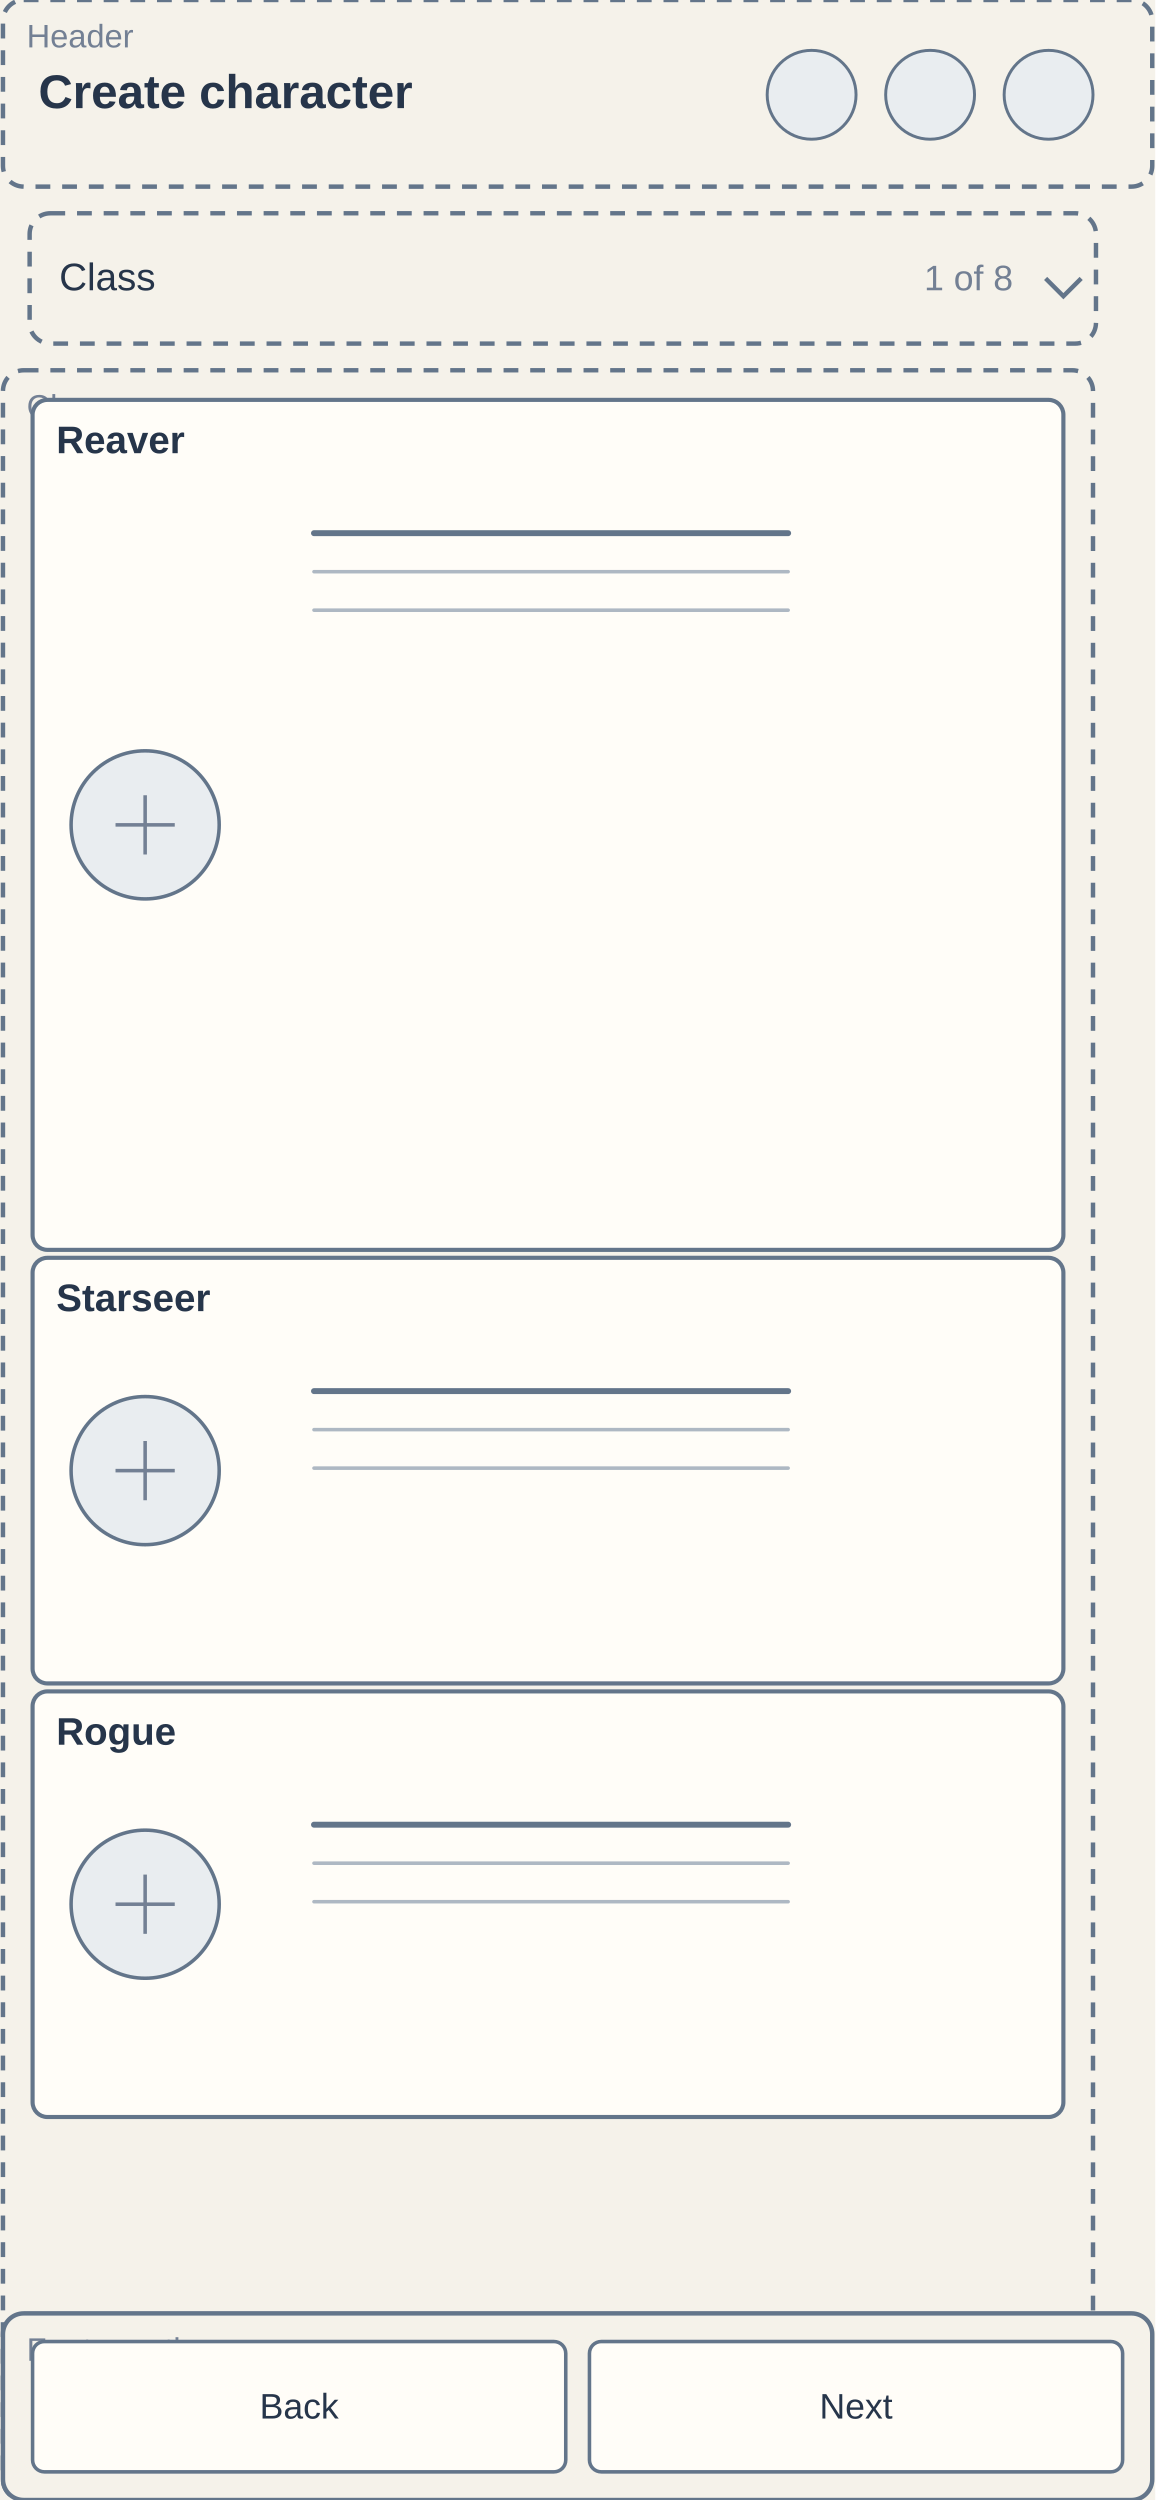
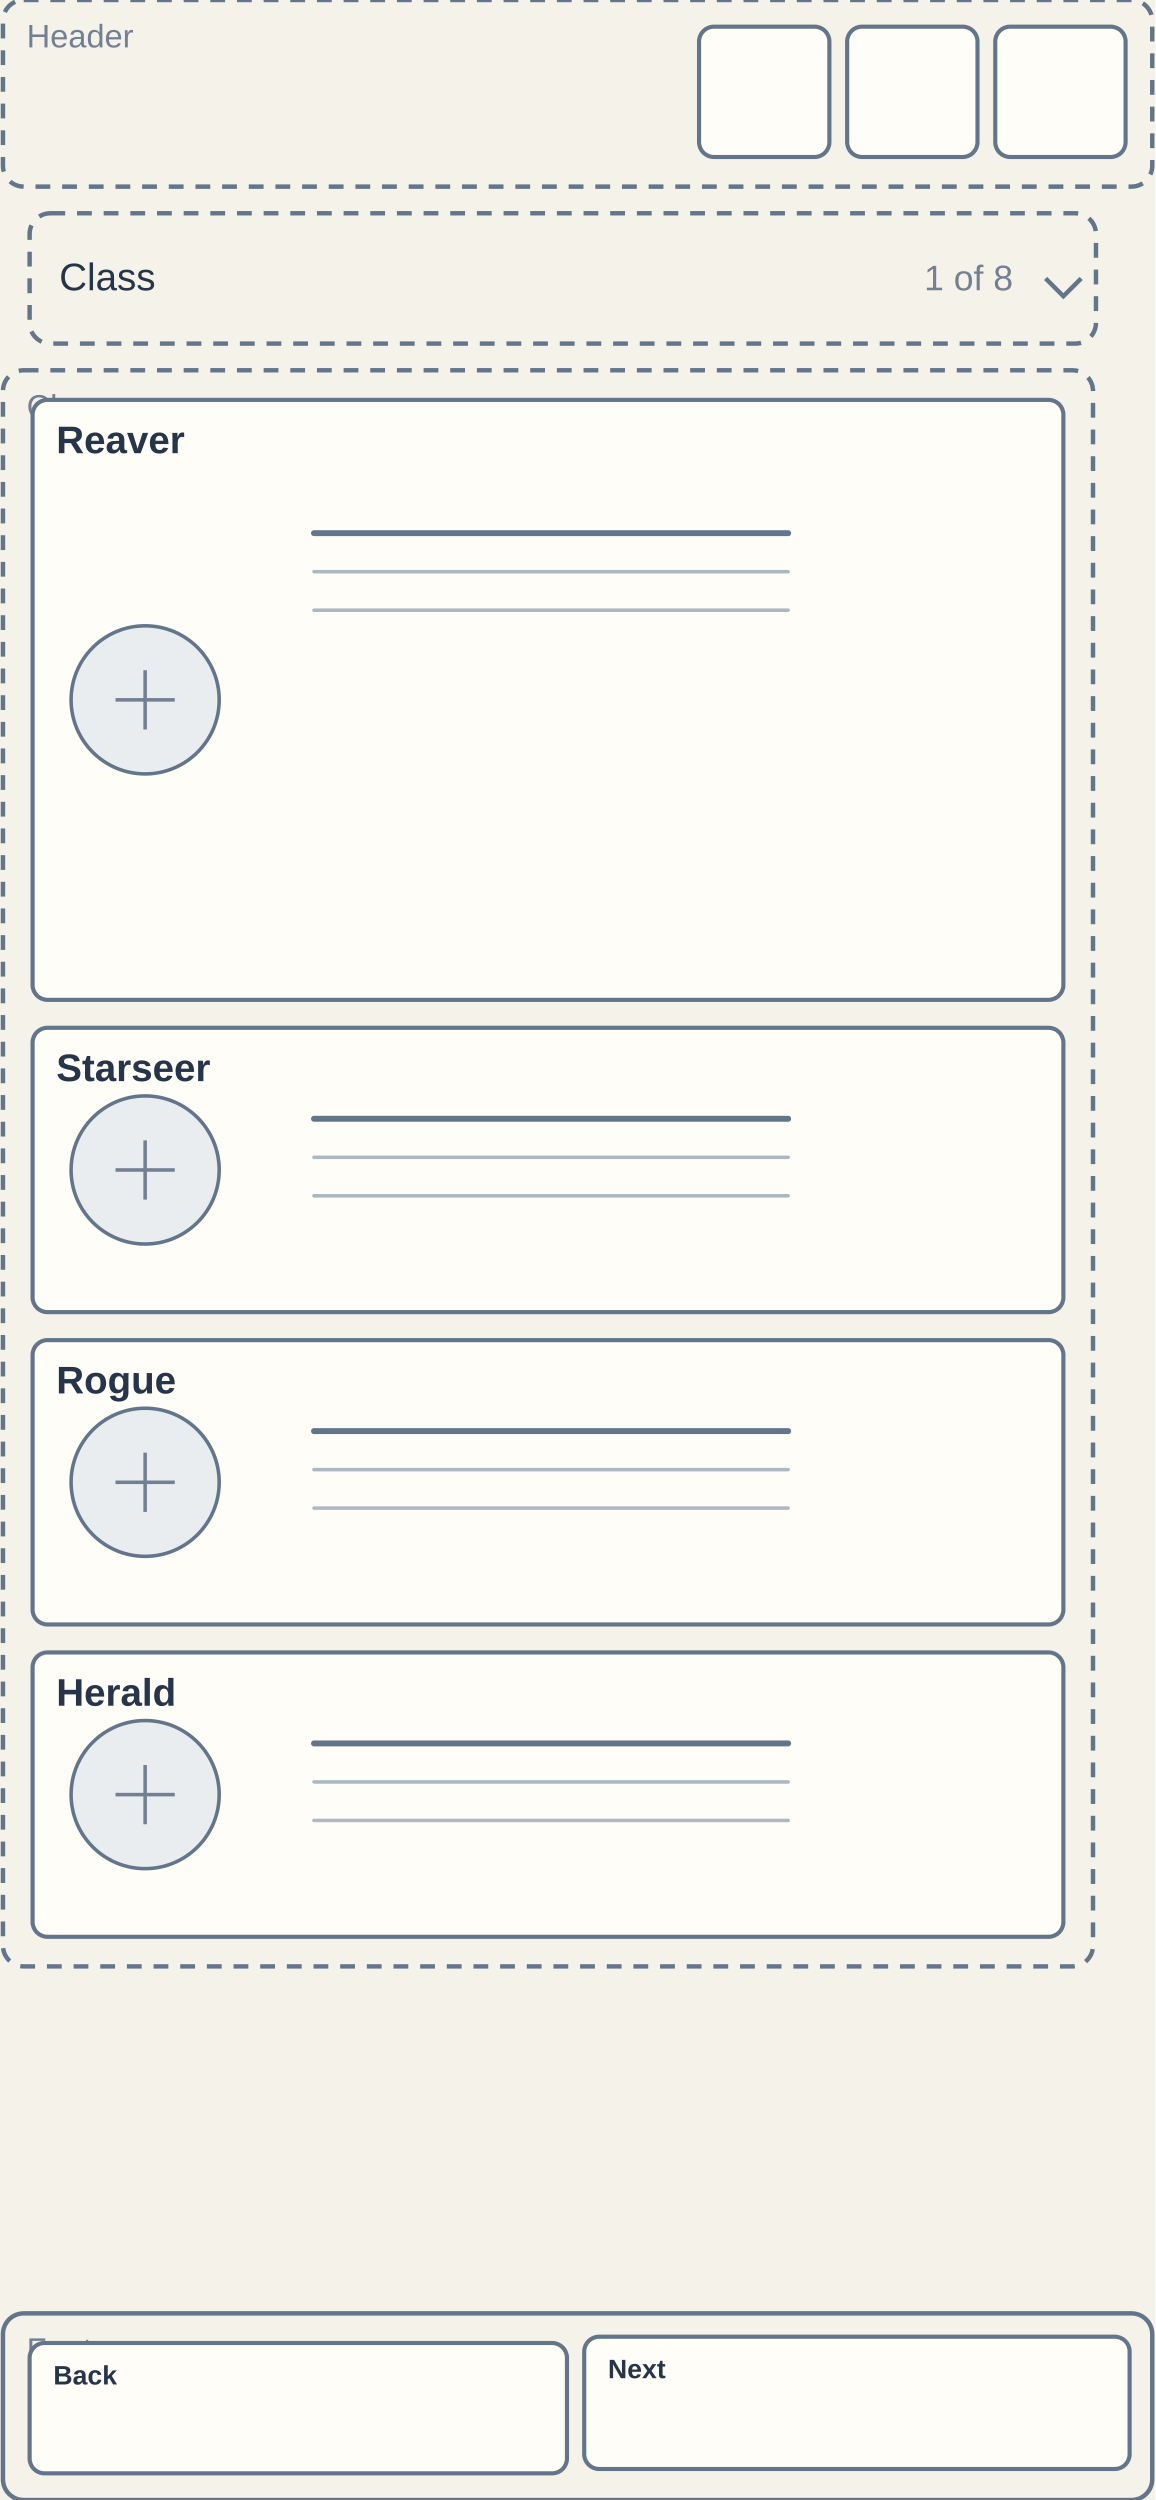
<svg xmlns="http://www.w3.org/2000/svg" width="390" height="844" viewBox="0 0 390 844">
  <rect width="390" height="844" fill="#f5f2ea" />
-   <rect x="1" y="0" width="388" height="63" rx="7" fill="none" stroke="#63758a" stroke-width="1.5" stroke-dasharray="5 4" />
+   <g>
+     <rect x="1" y="0" width="388" height="63" rx="7" fill="none" stroke="#63758a" stroke-width="1.5" stroke-dasharray="5 4" />
+   </g>
  <text x="9" y="16" font-family="Arial,sans-serif" font-size="11" font-weight="500" fill="#738094">Header</text>
-   <rect x="10" y="72" width="360" height="44" rx="7" fill="none" stroke="#63758a" stroke-width="1.5" stroke-dasharray="5 4" />
-   <rect x="1" y="125" width="368" height="719" rx="7" fill="none" stroke="#63758a" stroke-width="1.5" stroke-dasharray="5 4" />
+   <g>
+     <rect x="10" y="72" width="360" height="44" rx="7" fill="none" stroke="#63758a" stroke-width="1.5" stroke-dasharray="5 4" />
+   </g>
+   <g>
+     <rect x="1" y="125" width="368" height="538.859" rx="7" fill="none" stroke="#63758a" stroke-width="1.5" stroke-dasharray="5 4" />
+   </g>
  <text x="9" y="141" font-family="Arial,sans-serif" font-size="11" font-weight="500" fill="#738094">Class</text>
-   <text x="13" y="36.5" font-family="Arial,sans-serif" font-size="16" font-weight="600" fill="#26354a">Create character</text>
-   <rect x="259" y="17" width="30" height="30" rx="15" fill="#e9edf0" stroke="#63758a" />
-   <rect x="299" y="17" width="30" height="30" rx="15" fill="#e9edf0" stroke="#63758a" />
-   <rect x="339" y="17" width="30" height="30" rx="15" fill="#e9edf0" stroke="#63758a" />
+   <defs>
+     <clipPath id="activeHeaderClip">
+       <rect x="10" y="22.203" width="216" height="20" />
+     </clipPath>
+   </defs>
+   <text x="10" y="34.871" clip-path="url(#activeHeaderClip)" font-family="Arial,sans-serif" font-size="16" font-weight="600" fill="#26354a" />
+   <g>
+     <rect x="236" y="9" width="44" height="44" rx="5" fill="#fffdf8" stroke="#63758a" stroke-width="1.4" />
+   </g>
+   <g>
+     <rect x="286" y="9" width="44" height="44" rx="5" fill="#fffdf8" stroke="#63758a" stroke-width="1.4" />
+   </g>
+   <g>
+     <rect x="336" y="9" width="44" height="44" rx="5" fill="#fffdf8" stroke="#63758a" stroke-width="1.4" />
+   </g>
  <text x="20" y="98" font-family="Arial,sans-serif" font-size="13" fill="#26354a">Class</text>
  <text x="342" y="98" text-anchor="end" font-family="Arial,sans-serif" font-size="12" fill="#738094">1 of 8</text>
  <path d="M 353 94 l 6 6 l 6 -6" fill="none" stroke="#63758a" stroke-width="1.5" />
-   <rect x="11" y="135" width="348" height="286.953" rx="5" fill="#fffdf8" stroke="#63758a" stroke-width="1.4" />
+   <g>
+     <rect x="11" y="135" width="348" height="202.547" rx="5" fill="#fffdf8" stroke="#63758a" stroke-width="1.4" />
+   </g>
  <text x="19" y="153" font-family="Arial,sans-serif" font-size="13" font-weight="600" fill="#26354a">Reaver</text>
-   <circle cx="49" cy="278.477" r="25" fill="#e9edf0" stroke="#63758a" stroke-width="1.2" />
-   <path d="M 39 278.477 H 59 M 49 268.477 V 288.477" stroke="#738094" stroke-width="1.2" />
+   <circle cx="49" cy="236.273" r="25" fill="#e9edf0" stroke="#63758a" stroke-width="1.2" />
+   <path d="M 39 236.273 H 59 M 49 226.273 V 246.273" stroke="#738094" stroke-width="1.2" />
  <line x1="106" y1="180" x2="266.08" y2="180" stroke="#63758a" stroke-width="2" stroke-linecap="round" />
  <line x1="106" y1="193" x2="266.08" y2="193" stroke="#aeb8c3" stroke-width="1.2" stroke-linecap="round" />
  <line x1="106" y1="206" x2="266.08" y2="206" stroke="#aeb8c3" stroke-width="1.2" stroke-linecap="round" />
-   <rect x="11" y="424.641" width="348" height="143.688" rx="5" fill="#fffdf8" stroke="#63758a" stroke-width="1.4" />
-   <text x="19" y="442.641" font-family="Arial,sans-serif" font-size="13" font-weight="600" fill="#26354a">Starseer</text>
-   <circle cx="49" cy="496.484" r="25" fill="#e9edf0" stroke="#63758a" stroke-width="1.2" />
-   <path d="M 39 496.484 H 59 M 49 486.484 V 506.484" stroke="#738094" stroke-width="1.2" />
-   <line x1="106" y1="469.641" x2="266.08" y2="469.641" stroke="#63758a" stroke-width="2" stroke-linecap="round" />
-   <line x1="106" y1="482.641" x2="266.08" y2="482.641" stroke="#aeb8c3" stroke-width="1.2" stroke-linecap="round" />
-   <line x1="106" y1="495.641" x2="266.08" y2="495.641" stroke="#aeb8c3" stroke-width="1.2" stroke-linecap="round" />
-   <rect x="11" y="571.016" width="348" height="143.688" rx="5" fill="#fffdf8" stroke="#63758a" stroke-width="1.4" />
-   <text x="19" y="589.016" font-family="Arial,sans-serif" font-size="13" font-weight="600" fill="#26354a">Rogue</text>
-   <circle cx="49" cy="642.859" r="25" fill="#e9edf0" stroke="#63758a" stroke-width="1.2" />
-   <path d="M 39 642.859 H 59 M 49 632.859 V 652.859" stroke="#738094" stroke-width="1.2" />
-   <line x1="106" y1="616.016" x2="266.08" y2="616.016" stroke="#63758a" stroke-width="2" stroke-linecap="round" />
-   <line x1="106" y1="629.016" x2="266.08" y2="629.016" stroke="#aeb8c3" stroke-width="1.2" stroke-linecap="round" />
-   <line x1="106" y1="642.016" x2="266.08" y2="642.016" stroke="#aeb8c3" stroke-width="1.2" stroke-linecap="round" />
-   <rect x="1" y="781" width="388" height="63" rx="7" fill="#f5f2ea" stroke="#63758a" stroke-width="1.5" />
-   <text x="9" y="797" font-family="Arial,sans-serif" font-size="11" font-weight="500" fill="#738094">Footer actions</text>
-   <rect x="11" y="790.5" width="180" height="44" rx="4" fill="#fffdf8" stroke="#63758a" stroke-width="1.2" />
-   <text x="101" y="816.5" text-anchor="middle" font-family="Arial,sans-serif" font-size="12" fill="#26354a">Back</text>
-   <rect x="199" y="790.5" width="180" height="44" rx="4" fill="#fffdf8" stroke="#63758a" stroke-width="1.2" />
-   <text x="289" y="816.5" text-anchor="middle" font-family="Arial,sans-serif" font-size="12" fill="#26354a">Next</text>
+   <g>
+     <rect x="11" y="346.984" width="348" height="96" rx="5" fill="#fffdf8" stroke="#63758a" stroke-width="1.4" />
+   </g>
+   <text x="19" y="364.984" font-family="Arial,sans-serif" font-size="13" font-weight="600" fill="#26354a">Starseer</text>
+   <circle cx="49" cy="394.984" r="25" fill="#e9edf0" stroke="#63758a" stroke-width="1.2" />
+   <path d="M 39 394.984 H 59 M 49 384.984 V 404.984" stroke="#738094" stroke-width="1.2" />
+   <line x1="106" y1="377.704" x2="266.08" y2="377.704" stroke="#63758a" stroke-width="2" stroke-linecap="round" />
+   <line x1="106" y1="390.704" x2="266.08" y2="390.704" stroke="#aeb8c3" stroke-width="1.2" stroke-linecap="round" />
+   <line x1="106" y1="403.704" x2="266.08" y2="403.704" stroke="#aeb8c3" stroke-width="1.2" stroke-linecap="round" />
+   <g>
+     <rect x="11" y="452.422" width="348" height="96" rx="5" fill="#fffdf8" stroke="#63758a" stroke-width="1.4" />
+   </g>
+   <text x="19" y="470.422" font-family="Arial,sans-serif" font-size="13" font-weight="600" fill="#26354a">Rogue</text>
+   <circle cx="49" cy="500.422" r="25" fill="#e9edf0" stroke="#63758a" stroke-width="1.2" />
+   <path d="M 39 500.422 H 59 M 49 490.422 V 510.422" stroke="#738094" stroke-width="1.2" />
+   <line x1="106" y1="483.142" x2="266.08" y2="483.142" stroke="#63758a" stroke-width="2" stroke-linecap="round" />
+   <line x1="106" y1="496.142" x2="266.08" y2="496.142" stroke="#aeb8c3" stroke-width="1.2" stroke-linecap="round" />
+   <line x1="106" y1="509.142" x2="266.08" y2="509.142" stroke="#aeb8c3" stroke-width="1.2" stroke-linecap="round" />
+   <g>
+     <rect x="11" y="557.859" width="348" height="96" rx="5" fill="#fffdf8" stroke="#63758a" stroke-width="1.4" />
+   </g>
+   <text x="19" y="575.859" font-family="Arial,sans-serif" font-size="13" font-weight="600" fill="#26354a">Herald</text>
+   <circle cx="49" cy="605.859" r="25" fill="#e9edf0" stroke="#63758a" stroke-width="1.2" />
+   <path d="M 39 605.859 H 59 M 49 595.859 V 615.859" stroke="#738094" stroke-width="1.2" />
+   <line x1="106" y1="588.579" x2="266.08" y2="588.579" stroke="#63758a" stroke-width="2" stroke-linecap="round" />
+   <line x1="106" y1="601.579" x2="266.08" y2="601.579" stroke="#aeb8c3" stroke-width="1.2" stroke-linecap="round" />
+   <line x1="106" y1="614.579" x2="266.08" y2="614.579" stroke="#aeb8c3" stroke-width="1.2" stroke-linecap="round" />
+   <g>
+     <rect x="1" y="781" width="388" height="63" rx="7" fill="#f5f2ea" stroke="#63758a" stroke-width="1.5" />
+   </g>
+   <text x="9" y="797" font-family="Arial,sans-serif" font-size="11" font-weight="500" fill="#738094">Footer</text>
+   <g>
+     <rect x="10" y="791" width="181.406" height="44" rx="5" fill="#fffdf8" stroke="#63758a" stroke-width="1.4" />
+   </g>
+   <text x="18" y="805" font-family="Arial,sans-serif" font-size="9" font-weight="600" fill="#26354a">Back</text>
+   <g>
+     <rect x="197.233" y="788.87" width="184.127" height="44.66" rx="5" fill="#fffdf8" stroke="#63758a" stroke-width="1.4" />
+   </g>
+   <text x="205.233" y="802.87" font-family="Arial,sans-serif" font-size="9" font-weight="600" fill="#26354a">Next</text>
</svg>
